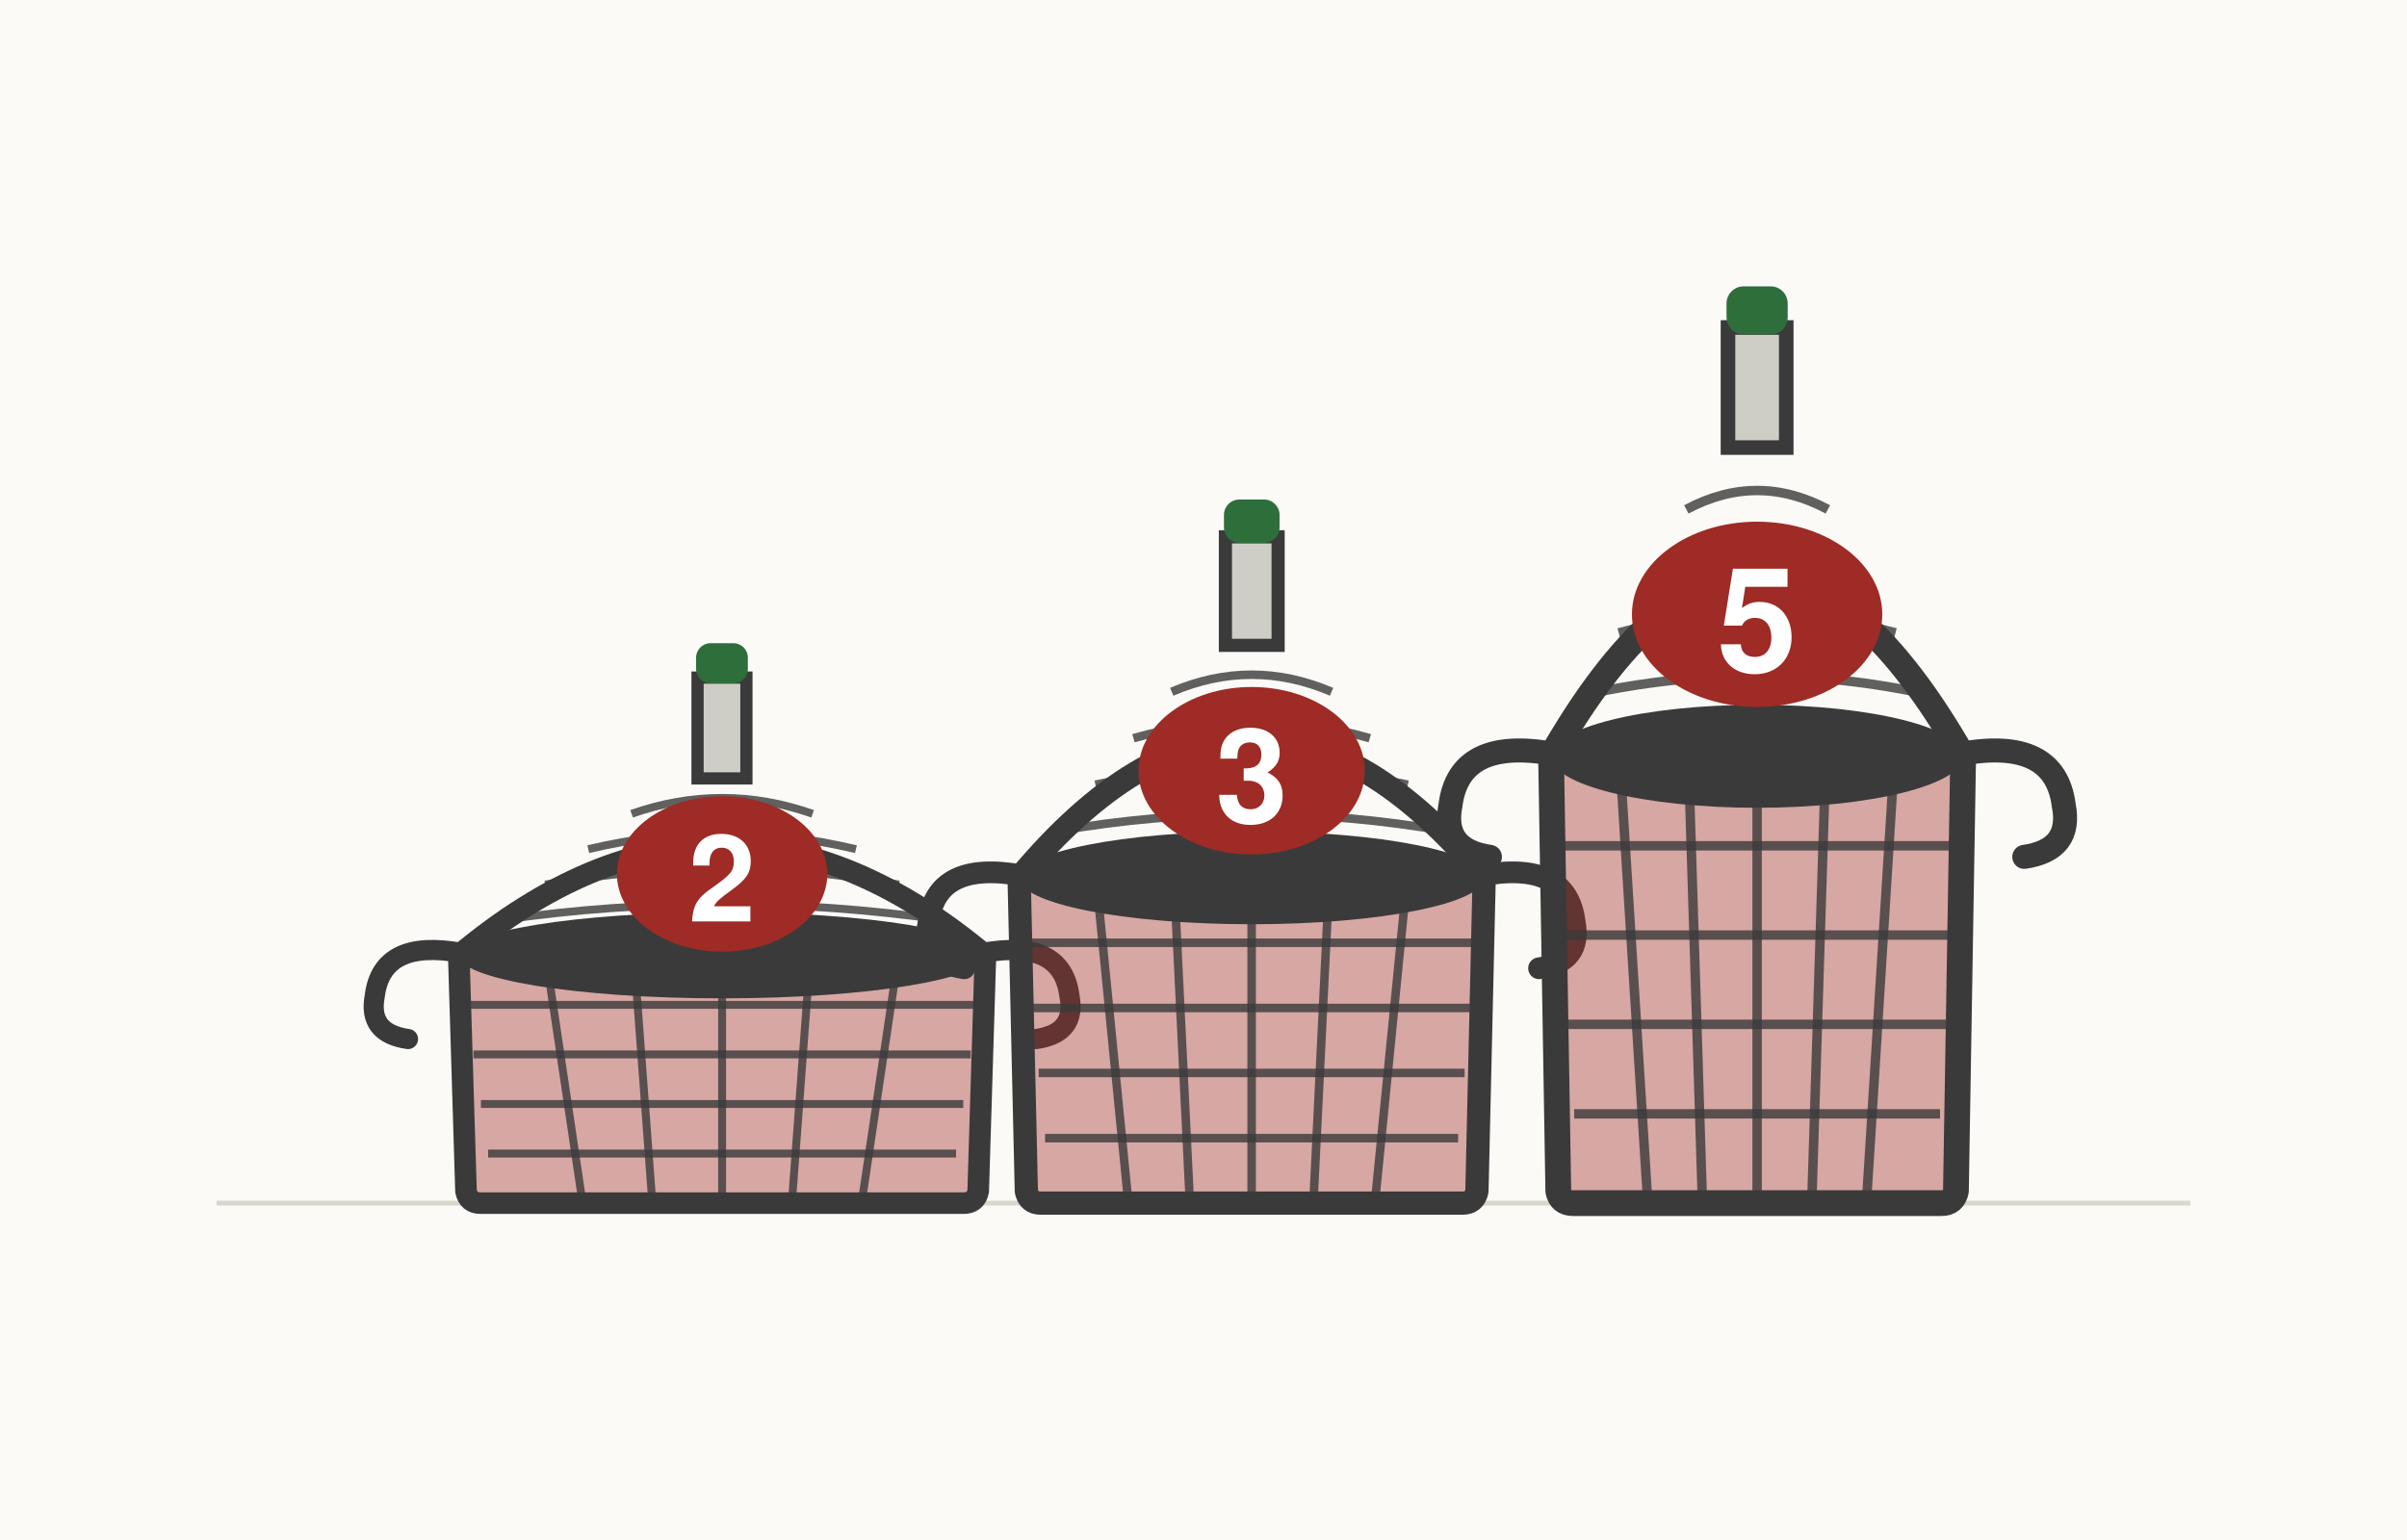
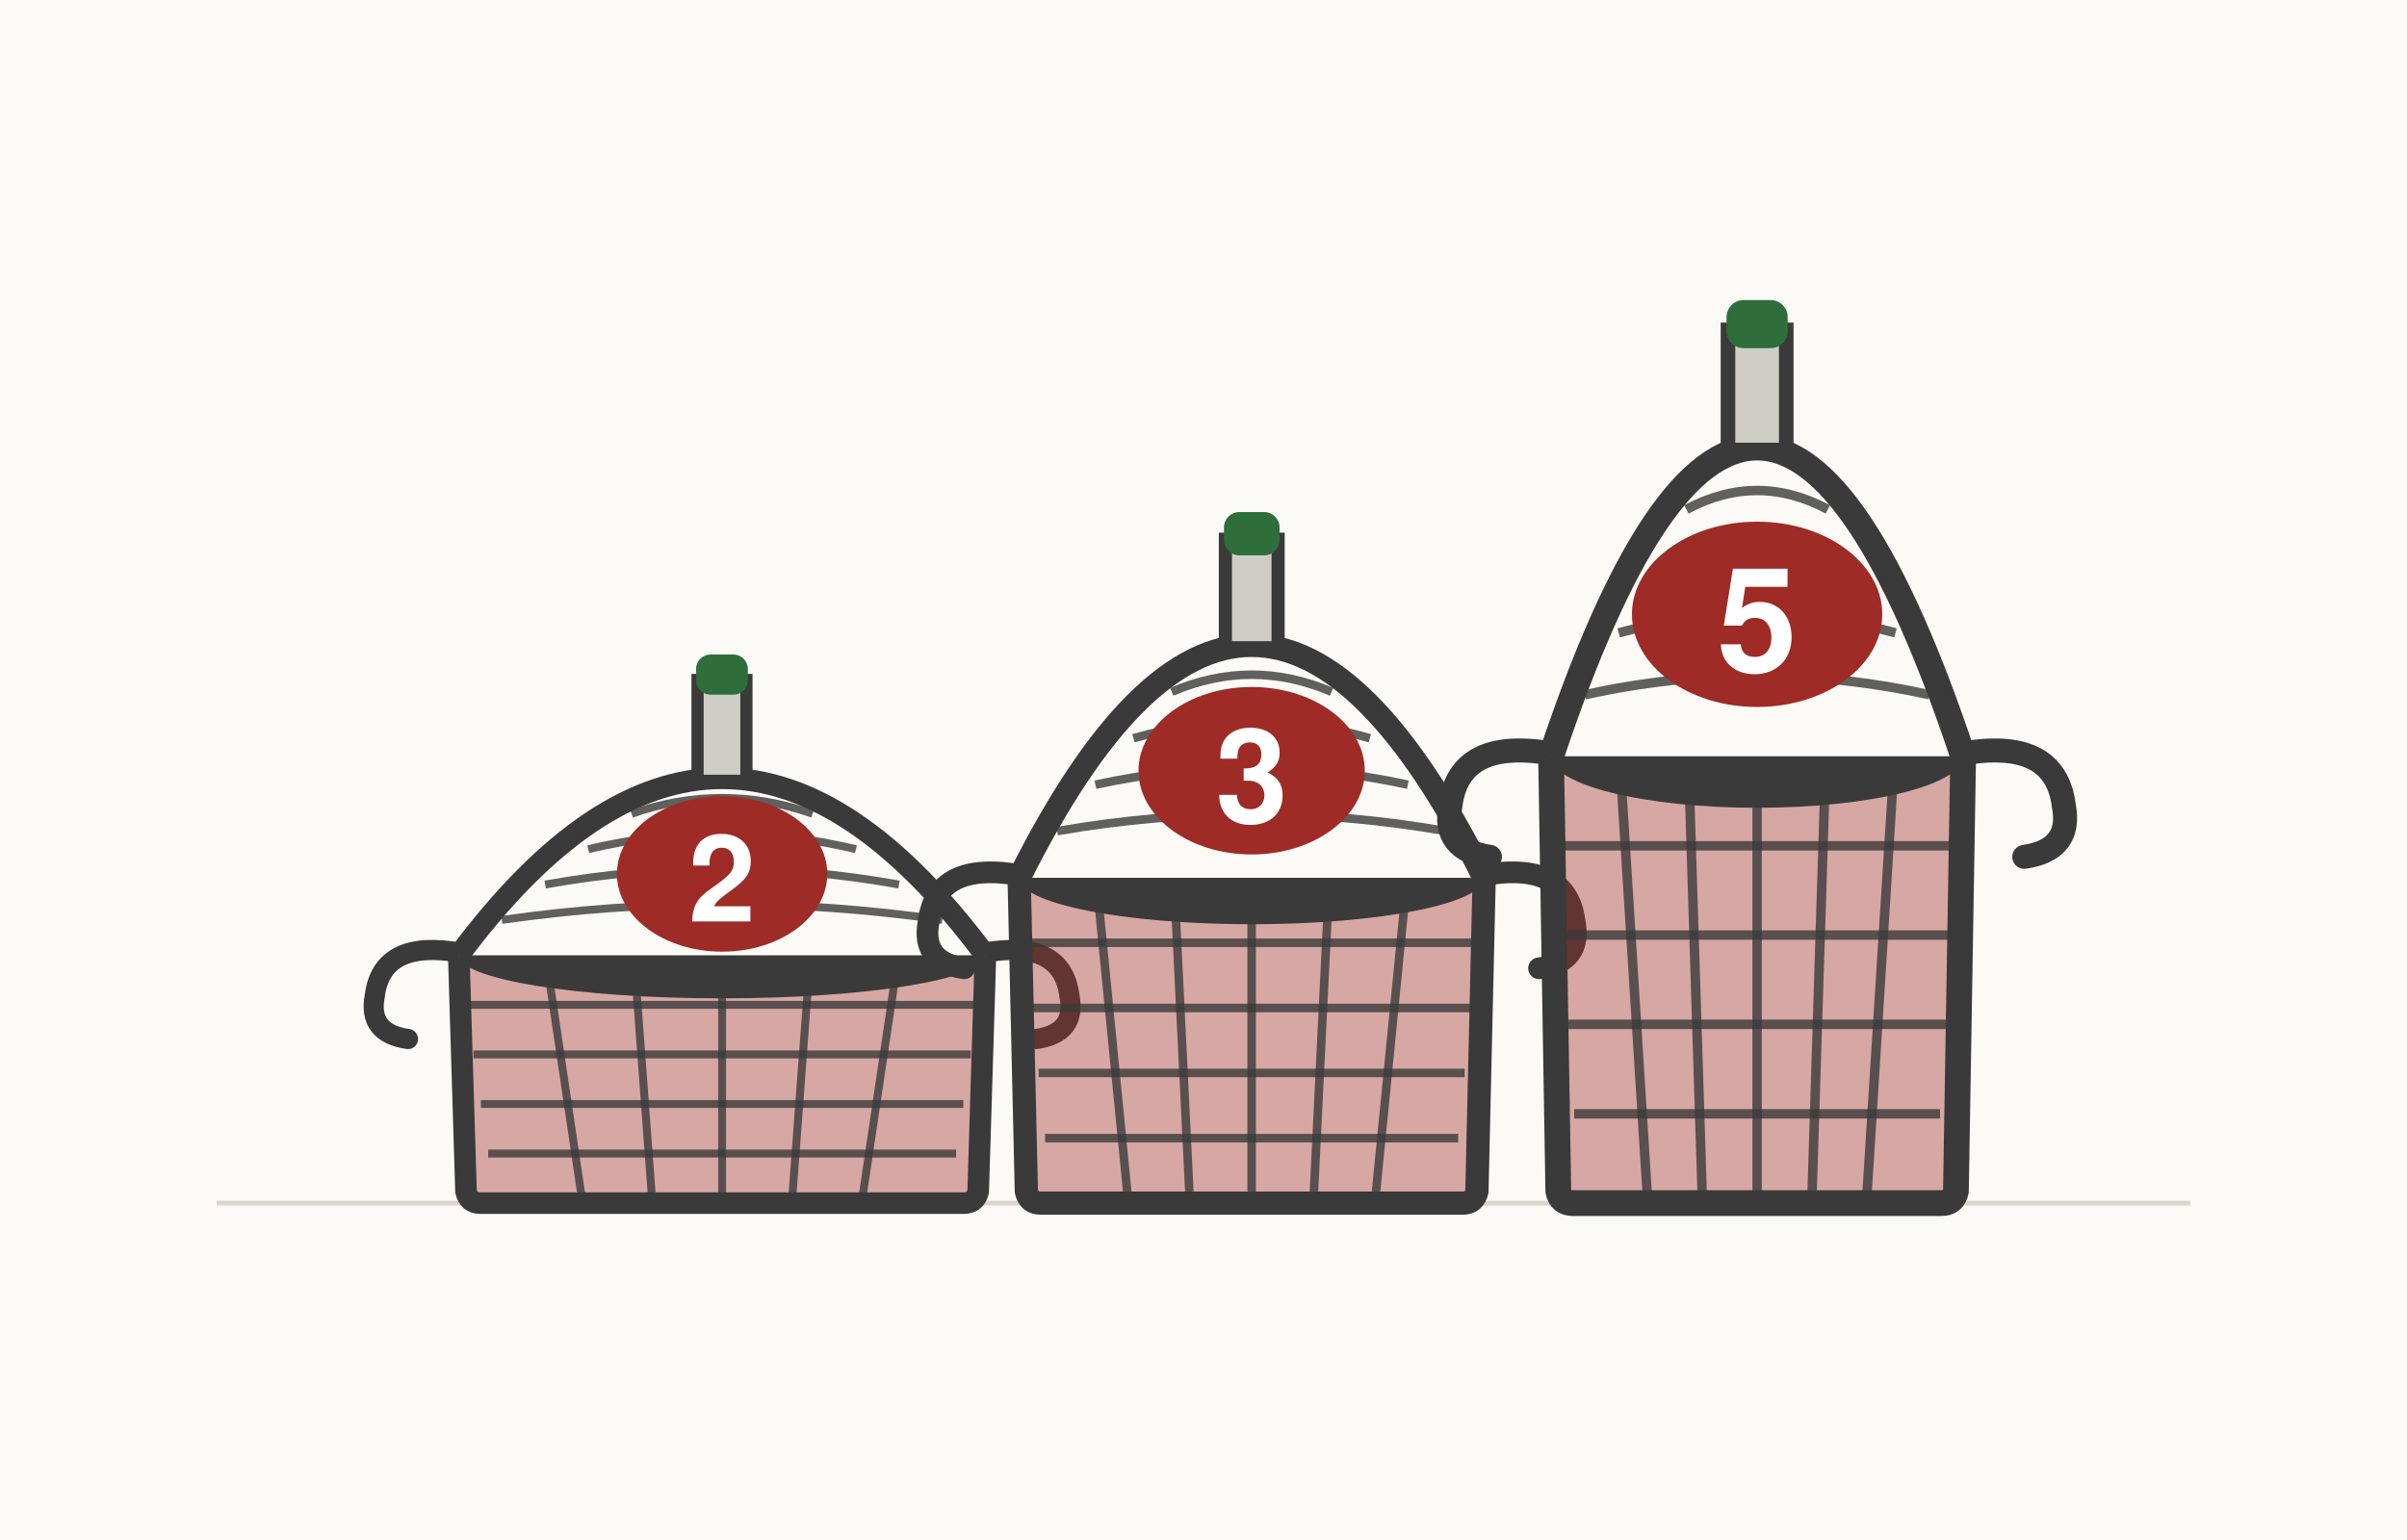
<svg xmlns="http://www.w3.org/2000/svg" viewBox="0 0 1000 640" font-family="'Helvetica Neue', 'Arial Narrow', Helvetica, Arial, sans-serif">
  <rect width="1000" height="640" fill="#FBFAF7" />
  <rect width="1000" height="640" fill="#FBFAF7" />
  <line x1="90" y1="500" x2="910" y2="500" stroke="#DAD6CC" stroke-width="2" />
  <path d="M 192.6 399.0 L 193.6 496.0 Q 194.6 500.0 198.6 500.0 L 401.4 500.0 Q 405.4 500.0 406.4 496.0 L 407.4 399.0 Z" fill="#9E2B25" opacity="0.40" />
  <path d="M 190.6 397.0 L 193.6 495.0 Q 194.6 500.0 199.6 500.0 L 400.4 500.0 Q 405.4 500.0 406.4 495.0 L 409.4 397.0 Z" fill="none" stroke="#3A3A3A" stroke-width="8.97" stroke-linejoin="round" />
  <line x1="227.0" y1="399.0" x2="241.6" y2="497.0" stroke="#3A3A3A" stroke-width="3.29" opacity="0.8" />
  <line x1="263.5" y1="399.0" x2="270.8" y2="497.0" stroke="#3A3A3A" stroke-width="3.29" opacity="0.8" />
  <line x1="300.0" y1="399.0" x2="300.0" y2="497.0" stroke="#3A3A3A" stroke-width="3.29" opacity="0.8" />
  <line x1="336.5" y1="399.0" x2="329.2" y2="497.0" stroke="#3A3A3A" stroke-width="3.29" opacity="0.8" />
  <line x1="373.0" y1="399.0" x2="358.4" y2="497.0" stroke="#3A3A3A" stroke-width="3.29" opacity="0.8" />
  <line x1="193.6" y1="417.6" x2="406.4" y2="417.6" stroke="#3A3A3A" stroke-width="3.29" opacity="0.8" />
  <line x1="196.7" y1="438.2" x2="403.3" y2="438.2" stroke="#3A3A3A" stroke-width="3.29" opacity="0.8" />
  <line x1="199.8" y1="458.8" x2="400.2" y2="458.8" stroke="#3A3A3A" stroke-width="3.29" opacity="0.8" />
  <line x1="202.8" y1="479.4" x2="397.2" y2="479.4" stroke="#3A3A3A" stroke-width="3.29" opacity="0.8" />
  <ellipse cx="300" cy="397.0" rx="109.4" ry="17.9" fill="#3A3A3A" />
  <path d="M 191.6 396.0 q -32.9 -6.0 -35.9 17.9 q -3.0 15.5 13.8 17.9" fill="none" stroke="#3A3A3A" stroke-width="8.37" stroke-linecap="round" />
  <path d="M 408.4 396.0 q 32.9 -6.0 35.9 17.9 q 3.0 15.5 -13.8 17.9" fill="none" stroke="#3A3A3A" stroke-width="8.37" stroke-linecap="round" />
-   <path d="M 190.6 397.0 Q 300 305.5 409.4 397.0" fill="none" stroke="#3A3A3A" stroke-width="8.97" />
+   <path d="M 190.6 397.0 Q 300 249.9 409.4 397.0" fill="#FBFAF7" stroke="#3A3A3A" stroke-width="8.97" />
  <path d="M 208.5 382.3 Q 300 369.2 391.5 382.3" fill="none" stroke="#3A3A3A" stroke-width="3.29" opacity="0.8" />
  <path d="M 226.5 367.6 Q 300 354.4 373.5 367.6" fill="none" stroke="#3A3A3A" stroke-width="3.29" opacity="0.8" />
  <path d="M 244.4 352.9 Q 300 339.7 355.6 352.9" fill="none" stroke="#3A3A3A" stroke-width="3.29" opacity="0.8" />
  <path d="M 262.4 338.2 Q 300 325.0 337.6 338.2" fill="none" stroke="#3A3A3A" stroke-width="3.29" opacity="0.8" />
-   <rect x="289.8" y="281.6" width="20.3" height="41.9" fill="#CFCEC6" stroke="#3A3A3A" stroke-width="5.08" />
-   <rect x="289.2" y="267.3" width="21.5" height="16.7" rx="6.0" fill="#2E6E3A" />
+   <rect x="289.8" y="282.6" width="20.3" height="41.9" fill="#CFCEC6" stroke="#3A3A3A" stroke-width="5.08" />
+   <rect x="289.2" y="272.0" width="21.5" height="16.7" rx="6.0" fill="#2E6E3A" />
  <ellipse cx="300" cy="363.2" rx="43.7" ry="32.3" fill="#9E2B25" />
  <text x="300" y="382.924" font-size="50.232" fill="#ffffff" text-anchor="middle" font-weight="bold" style="font-variant-numeric:tabular-nums">2</text>
  <path d="M 425.4 366.8 L 426.4 496.0 Q 427.4 500.0 431.4 500.0 L 608.6 500.0 Q 612.6 500.0 613.6 496.0 L 614.6 366.8 Z" fill="#9E2B25" opacity="0.40" />
  <path d="M 423.4 364.8 L 426.4 495.0 Q 427.4 500.0 432.4 500.0 L 607.6 500.0 Q 612.6 500.0 613.6 495.0 L 616.6 364.8 Z" fill="none" stroke="#3A3A3A" stroke-width="9.66" stroke-linejoin="round" />
  <line x1="455.6" y1="366.8" x2="468.5" y2="497.0" stroke="#3A3A3A" stroke-width="3.54" opacity="0.8" />
  <line x1="487.8" y1="366.8" x2="494.2" y2="497.0" stroke="#3A3A3A" stroke-width="3.54" opacity="0.8" />
  <line x1="520.0" y1="366.8" x2="520.0" y2="497.0" stroke="#3A3A3A" stroke-width="3.54" opacity="0.8" />
  <line x1="552.2" y1="366.8" x2="545.8" y2="497.0" stroke="#3A3A3A" stroke-width="3.54" opacity="0.8" />
  <line x1="584.4" y1="366.8" x2="571.5" y2="497.0" stroke="#3A3A3A" stroke-width="3.54" opacity="0.8" />
  <line x1="426.1" y1="391.8" x2="613.9" y2="391.8" stroke="#3A3A3A" stroke-width="3.54" opacity="0.8" />
  <line x1="428.8" y1="418.9" x2="611.2" y2="418.9" stroke="#3A3A3A" stroke-width="3.54" opacity="0.8" />
  <line x1="431.5" y1="445.9" x2="608.5" y2="445.9" stroke="#3A3A3A" stroke-width="3.54" opacity="0.8" />
  <line x1="434.2" y1="473.0" x2="605.8" y2="473.0" stroke="#3A3A3A" stroke-width="3.54" opacity="0.8" />
  <ellipse cx="520" cy="364.8" rx="96.6" ry="19.3" fill="#3A3A3A" />
  <path d="M 424.4 363.8 q -35.4 -6.4 -38.6 19.3 q -3.2 16.7 14.8 19.3" fill="none" stroke="#3A3A3A" stroke-width="9.02" stroke-linecap="round" />
  <path d="M 615.6 363.8 q 35.4 -6.4 38.6 19.3 q 3.2 16.7 -14.8 19.3" fill="none" stroke="#3A3A3A" stroke-width="9.02" stroke-linecap="round" />
-   <path d="M 423.4 364.8 Q 520 248.8 616.6 364.8" fill="none" stroke="#3A3A3A" stroke-width="9.66" />
+   <path d="M 423.4 364.8 Q 520 171.6 616.6 364.8" fill="#FBFAF7" stroke="#3A3A3A" stroke-width="9.66" />
  <path d="M 439.2 345.4 Q 520 331.3 600.8 345.4" fill="none" stroke="#3A3A3A" stroke-width="3.54" opacity="0.8" />
  <path d="M 455.1 326.1 Q 520 312.0 584.9 326.1" fill="none" stroke="#3A3A3A" stroke-width="3.54" opacity="0.8" />
  <path d="M 470.9 306.8 Q 520 292.6 569.1 306.8" fill="none" stroke="#3A3A3A" stroke-width="3.54" opacity="0.8" />
  <path d="M 486.8 287.5 Q 520 273.3 553.2 287.5" fill="none" stroke="#3A3A3A" stroke-width="3.54" opacity="0.8" />
-   <rect x="509.1" y="223.1" width="21.9" height="45.1" fill="#CFCEC6" stroke="#3A3A3A" stroke-width="5.47" />
-   <rect x="508.5" y="207.6" width="23.1" height="18.0" rx="6.4" fill="#2E6E3A" />
+   <rect x="509.1" y="224.1" width="21.9" height="45.1" fill="#CFCEC6" stroke="#3A3A3A" stroke-width="5.47" />
+   <rect x="508.5" y="212.8" width="23.1" height="18.0" rx="6.4" fill="#2E6E3A" />
  <ellipse cx="520" cy="320.3" rx="47.0" ry="34.8" fill="#9E2B25" />
  <text x="520" y="341.576" font-size="54.096" fill="#ffffff" text-anchor="middle" font-weight="bold" style="font-variant-numeric:tabular-nums">3</text>
  <path d="M 646.4 316.3 L 647.4 496.0 Q 648.4 500.0 652.4 500.0 L 807.6 500.0 Q 811.6 500.0 812.6 496.0 L 813.6 316.3 Z" fill="#9E2B25" opacity="0.40" />
  <path d="M 644.4 314.3 L 647.4 495.0 Q 648.4 500.0 653.4 500.0 L 806.6 500.0 Q 811.6 500.0 812.6 495.0 L 815.6 314.3 Z" fill="none" stroke="#3A3A3A" stroke-width="10.70" stroke-linejoin="round" />
  <line x1="673.0" y1="316.3" x2="684.4" y2="497.0" stroke="#3A3A3A" stroke-width="3.92" opacity="0.8" />
  <line x1="701.5" y1="316.3" x2="707.2" y2="497.0" stroke="#3A3A3A" stroke-width="3.92" opacity="0.8" />
  <line x1="730.0" y1="316.3" x2="730.0" y2="497.0" stroke="#3A3A3A" stroke-width="3.92" opacity="0.8" />
  <line x1="758.5" y1="316.3" x2="752.8" y2="497.0" stroke="#3A3A3A" stroke-width="3.92" opacity="0.8" />
  <line x1="787.0" y1="316.3" x2="775.6" y2="497.0" stroke="#3A3A3A" stroke-width="3.92" opacity="0.8" />
  <line x1="646.8" y1="351.5" x2="813.2" y2="351.5" stroke="#3A3A3A" stroke-width="3.92" opacity="0.8" />
  <line x1="649.2" y1="388.6" x2="810.8" y2="388.6" stroke="#3A3A3A" stroke-width="3.92" opacity="0.8" />
  <line x1="651.6" y1="425.7" x2="808.4" y2="425.7" stroke="#3A3A3A" stroke-width="3.92" opacity="0.8" />
  <line x1="654.0" y1="462.9" x2="806.0" y2="462.9" stroke="#3A3A3A" stroke-width="3.92" opacity="0.8" />
  <ellipse cx="730" cy="314.3" rx="85.6" ry="21.4" fill="#3A3A3A" />
  <path d="M 645.4 313.3 q -39.2 -7.1 -42.8 21.4 q -3.6 18.5 16.4 21.4" fill="none" stroke="#3A3A3A" stroke-width="9.98" stroke-linecap="round" />
  <path d="M 814.6 313.3 q 39.2 -7.1 42.8 21.4 q 3.6 18.5 -16.4 21.4" fill="none" stroke="#3A3A3A" stroke-width="9.98" stroke-linecap="round" />
-   <path d="M 644.4 314.3 Q 730 164.6 815.6 314.3" fill="none" stroke="#3A3A3A" stroke-width="10.70" />
+   <path d="M 644.4 314.3 Q 730 57.7 815.6 314.3" fill="#FBFAF7" stroke="#3A3A3A" stroke-width="10.70" />
  <path d="M 658.5 288.7 Q 730 273.0 801.5 288.7" fill="none" stroke="#3A3A3A" stroke-width="3.92" opacity="0.8" />
  <path d="M 672.5 263.0 Q 730 247.3 787.5 263.0" fill="none" stroke="#3A3A3A" stroke-width="3.92" opacity="0.8" />
  <path d="M 686.5 237.3 Q 730 221.6 773.5 237.3" fill="none" stroke="#3A3A3A" stroke-width="3.92" opacity="0.8" />
  <path d="M 700.6 211.7 Q 730 196.0 759.4 211.7" fill="none" stroke="#3A3A3A" stroke-width="3.92" opacity="0.8" />
-   <rect x="717.9" y="136.1" width="24.2" height="49.9" fill="#CFCEC6" stroke="#3A3A3A" stroke-width="6.06" />
-   <rect x="717.3" y="119.0" width="25.4" height="20.0" rx="7.1" fill="#2E6E3A" />
+   <rect x="717.9" y="137.1" width="24.2" height="49.9" fill="#CFCEC6" stroke="#3A3A3A" stroke-width="6.06" />
+   <rect x="717.3" y="124.7" width="25.4" height="20.0" rx="7.1" fill="#2E6E3A" />
  <ellipse cx="730" cy="255.3" rx="52.0" ry="38.5" fill="#9E2B25" />
  <text x="730" y="278.827" font-size="59.892" fill="#ffffff" text-anchor="middle" font-weight="bold" style="font-variant-numeric:tabular-nums">5</text>
</svg>
